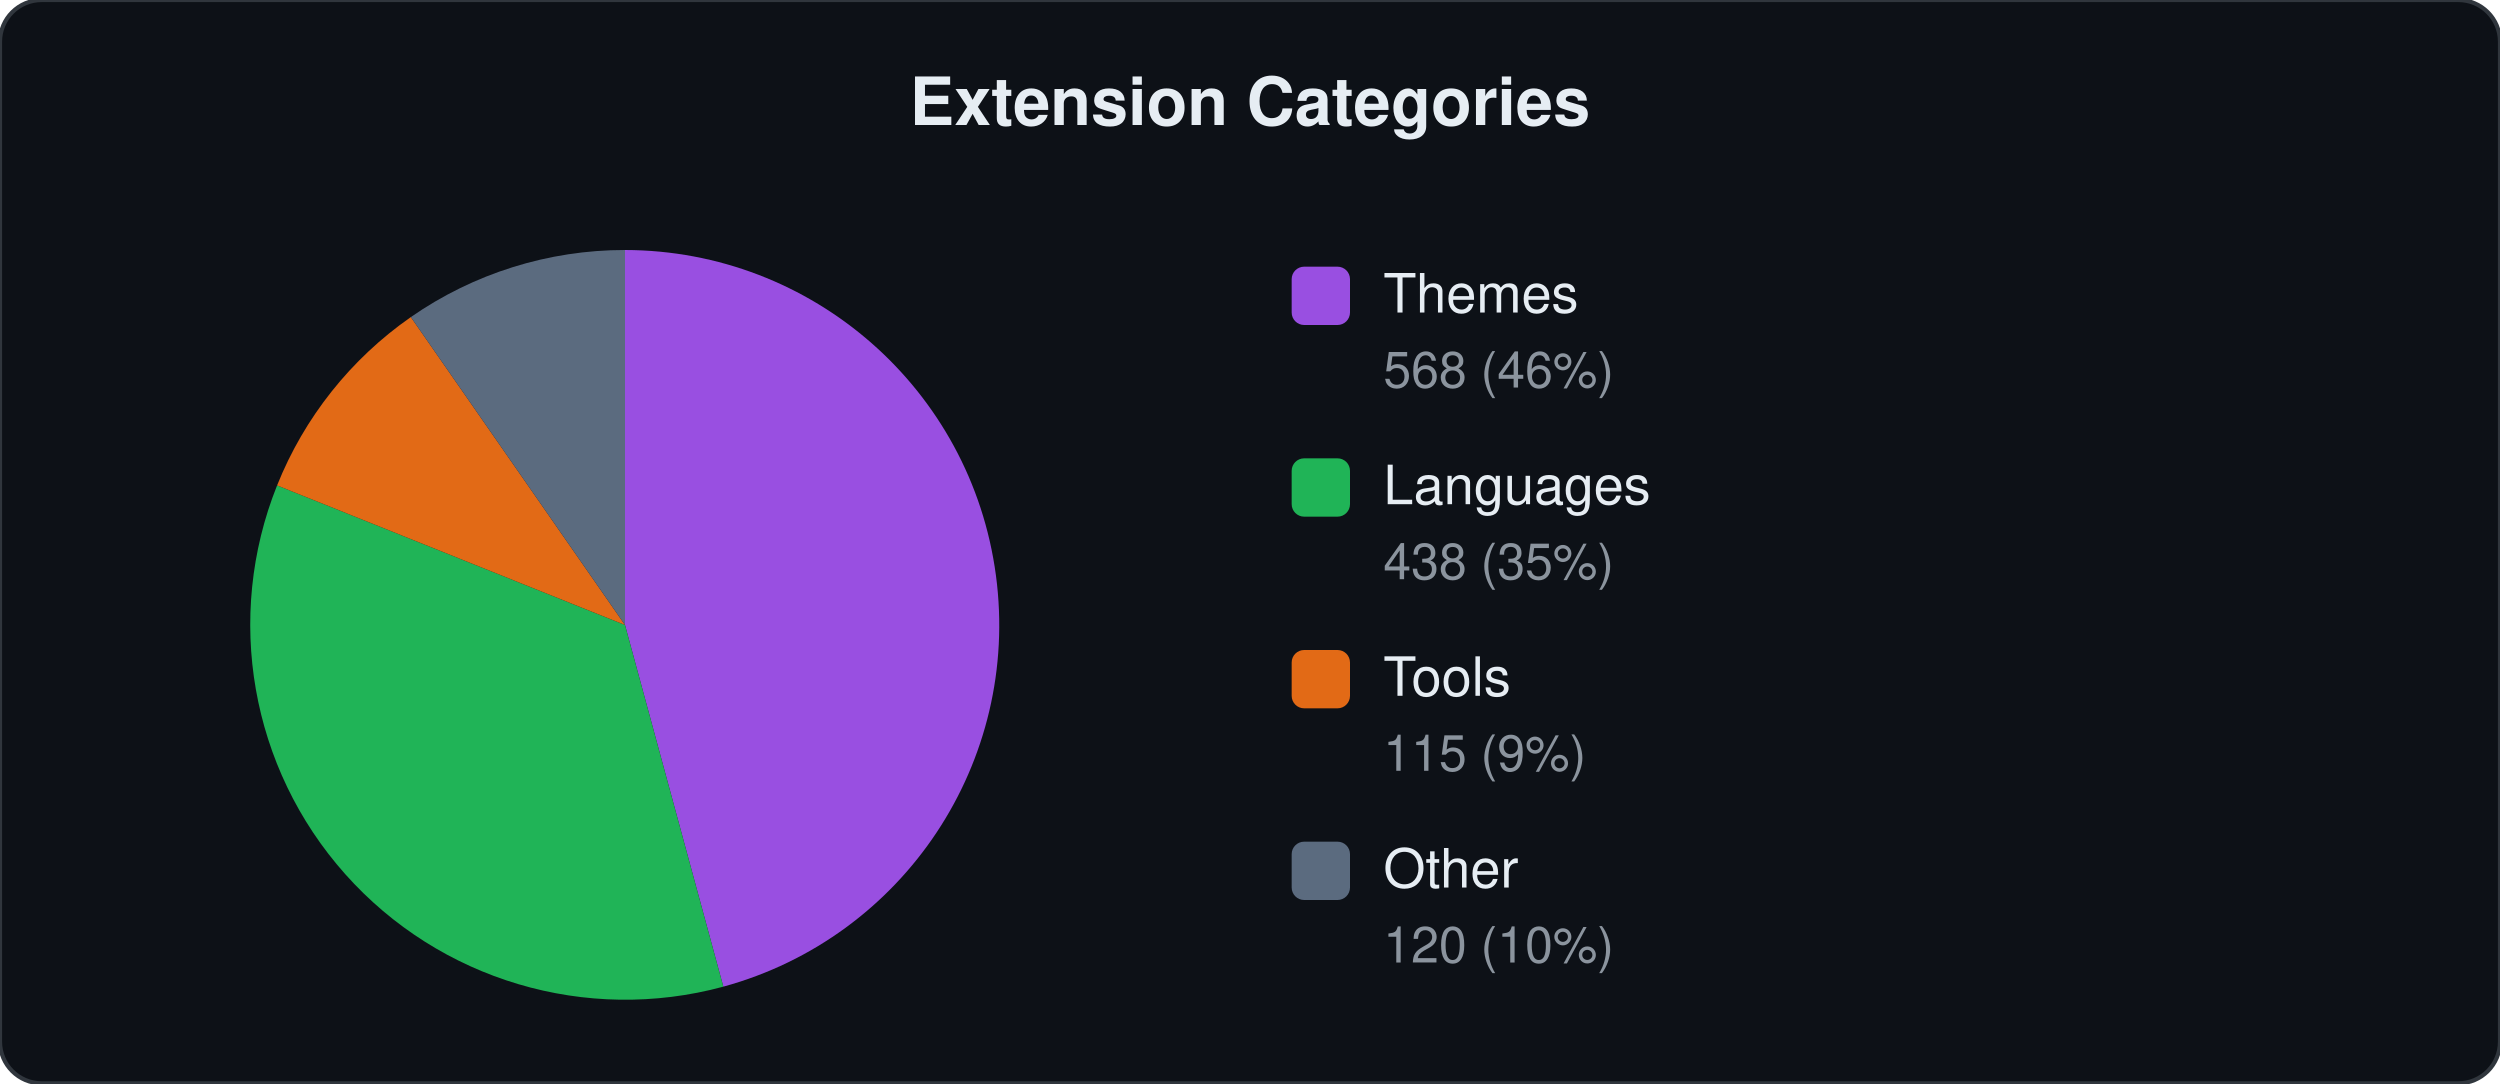
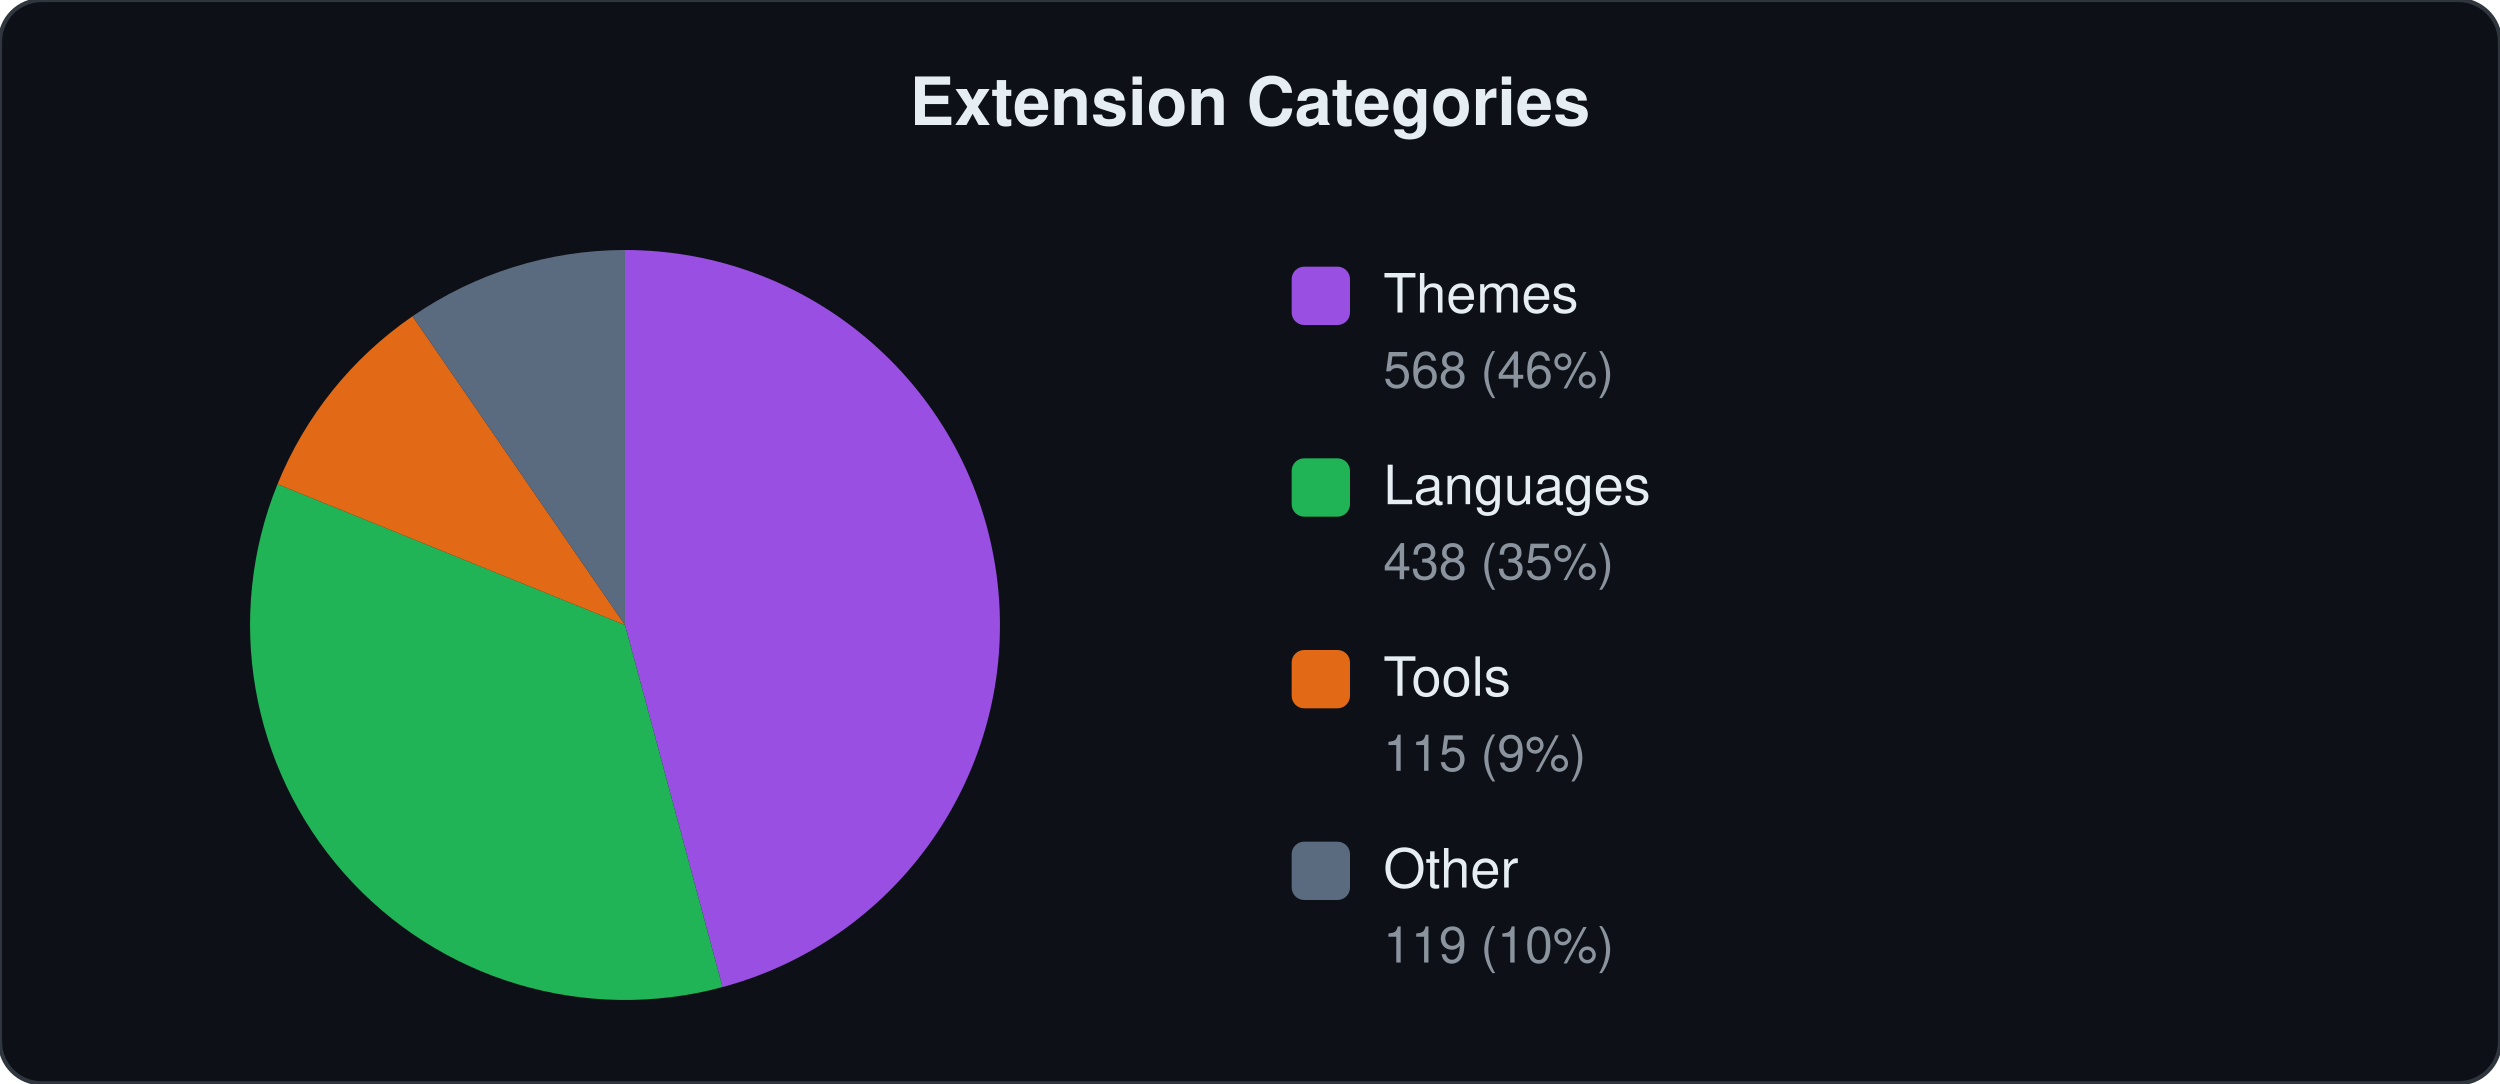
<svg xmlns="http://www.w3.org/2000/svg" viewBox="0 0 600 260" width="600" height="260">
  <style>text{font-family:-apple-system,BlinkMacSystemFont,"Segoe UI",Helvetica,Arial,sans-serif;fill:#e6edf3}.label{font-size:13px}.count{font-size:12px;fill:#8b949e}.title{font-size:16px;font-weight:600}</style>
  <rect width="600" height="260" rx="10" fill="#0d1117" stroke="#30363d" stroke-width="1" />
  <text x="300" y="30" text-anchor="middle" class="title">Extension Categories</text>
-   <path d="M150.0,150.0 L150.0,60.0 A90,90 0 0,1 173.6,236.8 Z" fill="#a855f7" opacity="0.9" />
-   <path d="M150.0,150.0 L173.6,236.8 A90,90 0 0,1 66.5,116.5 Z" fill="#22c55e" opacity="0.9" />
-   <path d="M150.0,150.0 L66.5,116.5 A90,90 0 0,1 98.6,76.1 Z" fill="#f97316" opacity="0.9" />
-   <path d="M150.0,150.0 L98.6,76.1 A90,90 0 0,1 150.0,60.0 Z" fill="#64748b" opacity="0.9" />
+   <path d="M150.0,150.0 L150.0,60.0 A90,90 0 0,1 173.4,236.9 Z" fill="#a855f7" opacity="0.9" />
+   <path d="M150.0,150.0 L173.4,236.9 A90,90 0 0,1 66.6,116.2 Z" fill="#22c55e" opacity="0.9" />
+   <path d="M150.0,150.0 L66.6,116.2 A90,90 0 0,1 99.0,75.9 Z" fill="#f97316" opacity="0.9" />
+   <path d="M150.0,150.0 L99.0,75.9 A90,90 0 0,1 150.0,60.0 Z" fill="#64748b" opacity="0.9" />
  <rect x="310" y="64" width="14" height="14" rx="3" fill="#a855f7" opacity="0.9" />
  <text x="332" y="75" class="label">Themes</text>
  <text x="332" y="93" class="count">568 (46%)</text>
  <rect x="310" y="110" width="14" height="14" rx="3" fill="#22c55e" opacity="0.9" />
  <text x="332" y="121" class="label">Languages</text>
  <text x="332" y="139" class="count">438 (35%)</text>
  <rect x="310" y="156" width="14" height="14" rx="3" fill="#f97316" opacity="0.9" />
  <text x="332" y="167" class="label">Tools</text>
  <text x="332" y="185" class="count">115 (9%)</text>
  <rect x="310" y="202" width="14" height="14" rx="3" fill="#64748b" opacity="0.9" />
  <text x="332" y="213" class="label">Other</text>
-   <text x="332" y="231" class="count">120 (10%)</text>
+   <text x="332" y="231" class="count">119 (10%)</text>
</svg>
